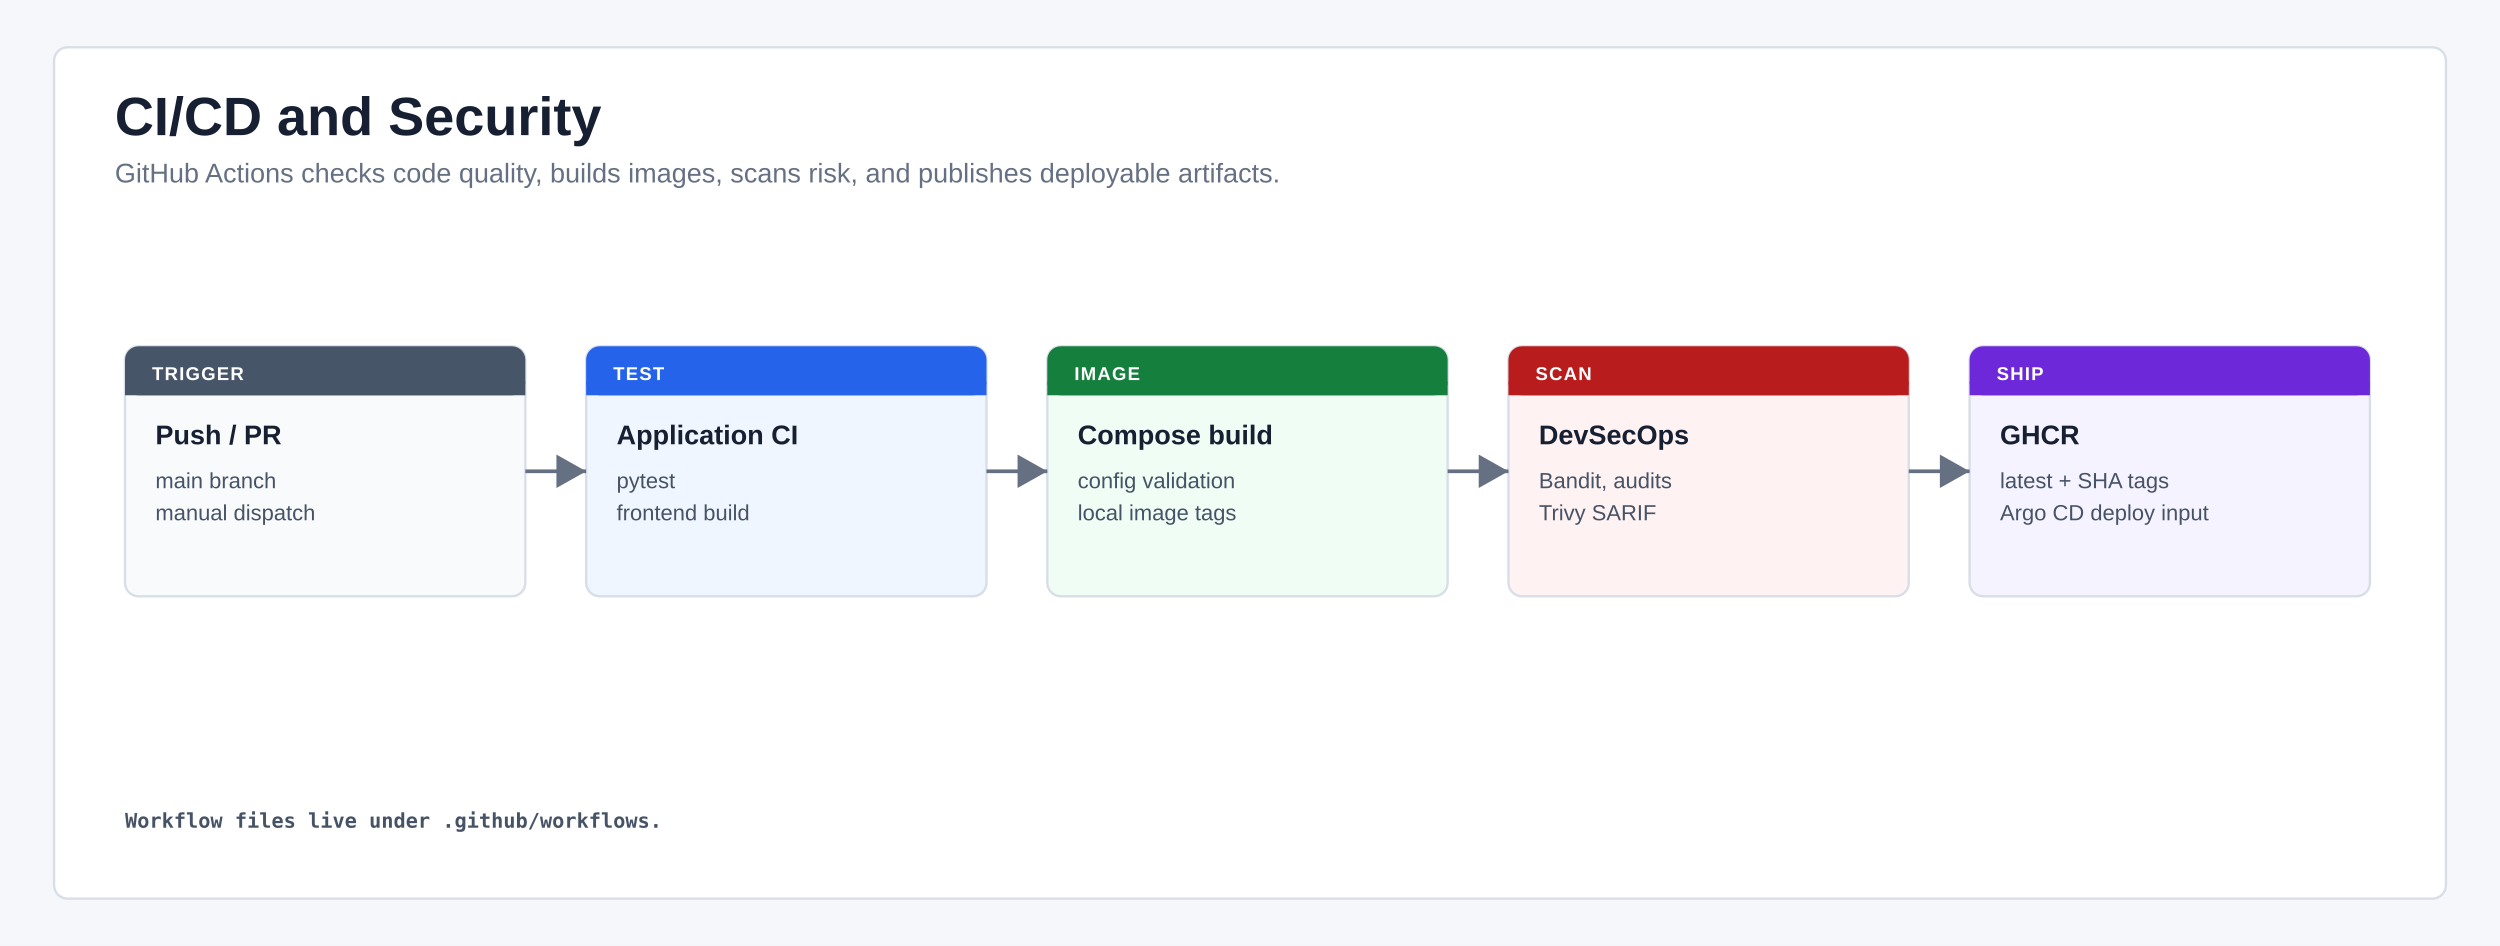
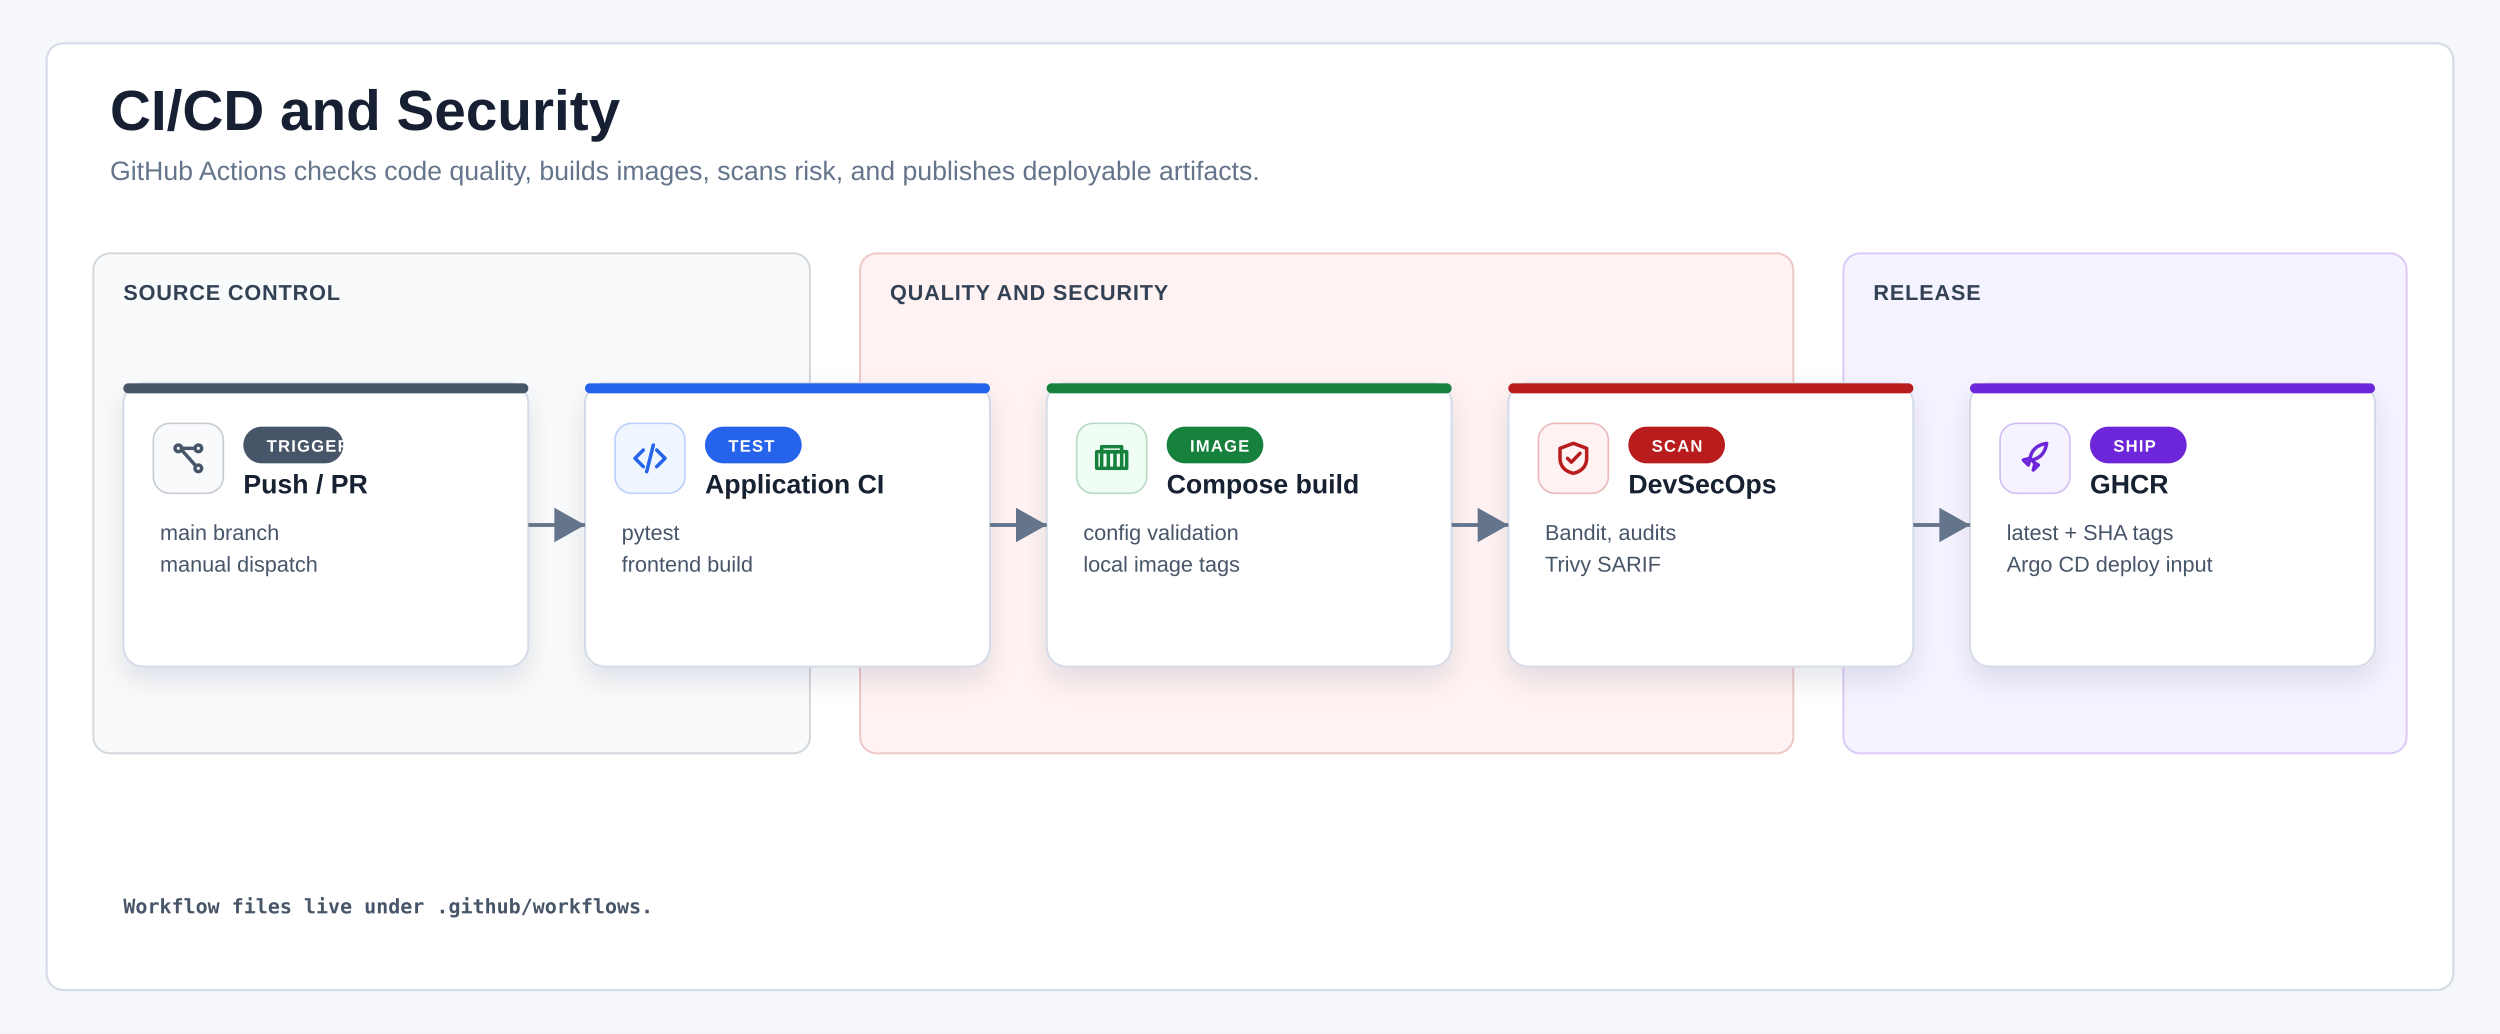
- <svg xmlns="http://www.w3.org/2000/svg" width="1480" height="560" viewBox="0 0 1480 560" role="img" aria-labelledby="title desc">
+ <svg xmlns="http://www.w3.org/2000/svg" width="1500" height="620" viewBox="0 0 1500 620" role="img" aria-labelledby="title desc">
  <defs>
    <style>
      .page { fill: #f5f7fb; }
-       .panel { fill: #ffffff; stroke: #d8dee8; stroke-width: 1.4; }
-       .title { font: 700 32px Arial, Helvetica, sans-serif; fill: #172033; }
-       .subtitle { font: 400 16px Arial, Helvetica, sans-serif; fill: #657083; }
-       .section { font: 700 15px Arial, Helvetica, sans-serif; fill: #172033; }
-       .label { font: 700 11px Arial, Helvetica, sans-serif; fill: #ffffff; letter-spacing: .7px; }
+       .canvas { fill: #ffffff; stroke: #d5dce8; stroke-width: 1.3; }
+       .title { font: 700 34px Arial, Helvetica, sans-serif; fill: #172033; }
+       .subtitle { font: 400 16px Arial, Helvetica, sans-serif; fill: #64748b; }
+       .zone-title { font: 700 13px Arial, Helvetica, sans-serif; fill: #334155; letter-spacing: .5px; }
+       .label { font: 700 10px Arial, Helvetica, sans-serif; fill: #ffffff; letter-spacing: .7px; }
      .box-title { font: 700 16px Arial, Helvetica, sans-serif; fill: #172033; }
-       .body { font: 400 13px Arial, Helvetica, sans-serif; fill: #465366; }
-       .caption { font: 600 12px Arial, Helvetica, sans-serif; fill: #657083; }
-       .mono { font: 600 12px Consolas, Menlo, monospace; fill: #465366; }
-       .arrow { stroke: #657083; stroke-width: 2.2; fill: none; marker-end: url(#arrow); }
-       .arrow-soft { stroke: #98a2b3; stroke-width: 2; fill: none; stroke-dasharray: 7 7; marker-end: url(#arrow-soft); }
+       .body { font: 400 13px Arial, Helvetica, sans-serif; fill: #475569; }
+       .caption { font: 600 12px Arial, Helvetica, sans-serif; fill: #64748b; }
+       .mono { font: 600 12px Consolas, Menlo, monospace; fill: #475569; }
+       .icon { fill: none; stroke: currentColor; stroke-width: 2.1; stroke-linecap: round; stroke-linejoin: round; }
+       .icon-fill { fill: currentColor; stroke: none; }
+       .arrow { stroke: #64748b; stroke-width: 2.3; fill: none; marker-end: url(#arrow); }
+       .arrow-soft { stroke: #94a3b8; stroke-width: 2; fill: none; stroke-dasharray: 7 7; marker-end: url(#arrow-soft); }
    </style>
    <marker id="arrow" markerWidth="11" markerHeight="11" refX="9" refY="5.5" orient="auto" markerUnits="strokeWidth">
-       <path d="M1 1 L9 5.5 L1 10 Z" fill="#657083" />
+       <path d="M1 1 L9 5.5 L1 10 Z" fill="#64748b" />
    </marker>
    <marker id="arrow-soft" markerWidth="11" markerHeight="11" refX="9" refY="5.5" orient="auto" markerUnits="strokeWidth">
-       <path d="M1 1 L9 5.5 L1 10 Z" fill="#98a2b3" />
+       <path d="M1 1 L9 5.5 L1 10 Z" fill="#94a3b8" />
    </marker>
+     <filter id="shadow" x="-20%" y="-20%" width="140%" height="150%">
+       <feDropShadow dx="0" dy="8" stdDeviation="8" flood-color="#0f172a" flood-opacity=".10" />
+     </filter>
  </defs>
  <rect class="page" width="100%" height="100%" />
-   <rect class="panel" x="32" y="28" width="1416" height="504" rx="8" />
-   <text class="title" x="68" y="80">CI/CD and Security</text>
-   <text class="subtitle" x="68" y="108">GitHub Actions checks code quality, builds images, scans risk, and publishes deployable artifacts.</text>
-   <g>
-     <rect x="74" y="205" width="237" height="148" rx="8" fill="#f8fafc" stroke="#d8dee8" stroke-width="1.4" />
-     <rect x="74" y="205" width="237" height="29" rx="8" fill="#475569" />
-     <path d="M74 226 H311 V234 H74 Z" fill="#475569" />
-     <text class="label" x="90" y="225">TRIGGER</text>
-     <text class="box-title" x="92" y="263">Push / PR</text>
-     <text class="body" x="92" y="289">main branch</text>
-     <text class="body" x="92" y="308">manual dispatch</text>
+   <rect class="canvas" x="28" y="26" width="1444" height="568" rx="10" />
+   <text class="title" x="66" y="78">CI/CD and Security</text>
+   <text class="subtitle" x="66" y="108">GitHub Actions checks code quality, builds images, scans risk, and publishes deployable artifacts.</text>
+   <rect x="56" y="152" width="430" height="300" rx="10" fill="#f8fafc" stroke="#475569" stroke-opacity=".22" stroke-width="1.2" />
+   <text class="zone-title" x="74" y="180">SOURCE CONTROL</text>
+   <rect x="516" y="152" width="560" height="300" rx="10" fill="#fef2f2" stroke="#b91c1c" stroke-opacity=".22" stroke-width="1.2" />
+   <text class="zone-title" x="534" y="180">QUALITY AND SECURITY</text>
+   <rect x="1106" y="152" width="338" height="300" rx="10" fill="#f5f3ff" stroke="#6d28d9" stroke-opacity=".22" stroke-width="1.2" />
+   <text class="zone-title" x="1124" y="180">RELEASE</text>
+   <g filter="url(#shadow)">
+     <rect x="74" y="230" width="243" height="170" rx="12" fill="#ffffff" stroke="#d5dce8" stroke-width="1.3" />
+     <rect x="74" y="230" width="243" height="6" rx="3" fill="#475569" />
+     <rect x="92" y="254" width="42" height="42" rx="10" fill="#f8fafc" stroke="#475569" stroke-opacity=".28" />
+     <g transform="translate(101 263)" style="color:#475569">
+       <circle class="icon" cx="6" cy="6" r="2" />
+       <circle class="icon" cx="18" cy="18" r="2" />
+       <circle class="icon" cx="18" cy="6" r="2" />
+       <path class="icon" d="M8 6h8M8 7l8 9" />
+     </g>
+     <rect x="146" y="256" width="60" height="22" rx="11" fill="#475569" />
+     <text class="label" x="160" y="271">TRIGGER</text>
+     <text class="box-title" x="146" y="296">Push / PR</text>
+     <text class="body" x="96" y="324">main branch</text>
+     <text class="body" x="96" y="343">manual dispatch</text>
  </g>
-   <g>
-     <rect x="347" y="205" width="237" height="148" rx="8" fill="#eff6ff" stroke="#d8dee8" stroke-width="1.4" />
-     <rect x="347" y="205" width="237" height="29" rx="8" fill="#2563eb" />
-     <path d="M347 226 H584 V234 H347 Z" fill="#2563eb" />
-     <text class="label" x="363" y="225">TEST</text>
-     <text class="box-title" x="365" y="263">Application CI</text>
-     <text class="body" x="365" y="289">pytest</text>
-     <text class="body" x="365" y="308">frontend build</text>
+   <g filter="url(#shadow)">
+     <rect x="351" y="230" width="243" height="170" rx="12" fill="#ffffff" stroke="#d5dce8" stroke-width="1.3" />
+     <rect x="351" y="230" width="243" height="6" rx="3" fill="#2563eb" />
+     <rect x="369" y="254" width="42" height="42" rx="10" fill="#eff6ff" stroke="#2563eb" stroke-opacity=".28" />
+     <g transform="translate(378 263)" style="color:#2563eb">
+       <path class="icon" d="M8 7 3 12l5 5" />
+       <path class="icon" d="m16 7 5 5-5 5" />
+       <path class="icon" d="m14 4-4 16" />
+     </g>
+     <rect x="423" y="256" width="58" height="22" rx="11" fill="#2563eb" />
+     <text class="label" x="437" y="271">TEST</text>
+     <text class="box-title" x="423" y="296">Application CI</text>
+     <text class="body" x="373" y="324">pytest</text>
+     <text class="body" x="373" y="343">frontend build</text>
  </g>
-   <g>
-     <rect x="620" y="205" width="237" height="148" rx="8" fill="#f0fdf4" stroke="#d8dee8" stroke-width="1.4" />
-     <rect x="620" y="205" width="237" height="29" rx="8" fill="#15803d" />
-     <path d="M620 226 H857 V234 H620 Z" fill="#15803d" />
-     <text class="label" x="636" y="225">IMAGE</text>
-     <text class="box-title" x="638" y="263">Compose build</text>
-     <text class="body" x="638" y="289">config validation</text>
-     <text class="body" x="638" y="308">local image tags</text>
+   <g filter="url(#shadow)">
+     <rect x="628" y="230" width="243" height="170" rx="12" fill="#ffffff" stroke="#d5dce8" stroke-width="1.3" />
+     <rect x="628" y="230" width="243" height="6" rx="3" fill="#15803d" />
+     <rect x="646" y="254" width="42" height="42" rx="10" fill="#f0fdf4" stroke="#15803d" stroke-opacity=".28" />
+     <g transform="translate(655 263)" style="color:#15803d">
+       <path class="icon" d="M3 8h18v10H3z" />
+       <path class="icon" d="M6 8v10M10 8v10M14 8v10M18 8v10" />
+       <path class="icon" d="M6 5h12v3H6z" />
+     </g>
+     <rect x="700" y="256" width="58" height="22" rx="11" fill="#15803d" />
+     <text class="label" x="714" y="271">IMAGE</text>
+     <text class="box-title" x="700" y="296">Compose build</text>
+     <text class="body" x="650" y="324">config validation</text>
+     <text class="body" x="650" y="343">local image tags</text>
  </g>
-   <g>
-     <rect x="893" y="205" width="237" height="148" rx="8" fill="#fef2f2" stroke="#d8dee8" stroke-width="1.4" />
-     <rect x="893" y="205" width="237" height="29" rx="8" fill="#b91c1c" />
-     <path d="M893 226 H1130 V234 H893 Z" fill="#b91c1c" />
-     <text class="label" x="909" y="225">SCAN</text>
-     <text class="box-title" x="911" y="263">DevSecOps</text>
-     <text class="body" x="911" y="289">Bandit, audits</text>
-     <text class="body" x="911" y="308">Trivy SARIF</text>
+   <g filter="url(#shadow)">
+     <rect x="905" y="230" width="243" height="170" rx="12" fill="#ffffff" stroke="#d5dce8" stroke-width="1.3" />
+     <rect x="905" y="230" width="243" height="6" rx="3" fill="#b91c1c" />
+     <rect x="923" y="254" width="42" height="42" rx="10" fill="#fef2f2" stroke="#b91c1c" stroke-opacity=".28" />
+     <g transform="translate(932 263)" style="color:#b91c1c">
+       <path class="icon" d="M12 3 20 6v6c0 5-3.4 8-8 9-4.6-1-8-4-8-9V6z" />
+       <path class="icon" d="m8.5 12 2.3 2.3L16 9" />
+     </g>
+     <rect x="977" y="256" width="58" height="22" rx="11" fill="#b91c1c" />
+     <text class="label" x="991" y="271">SCAN</text>
+     <text class="box-title" x="977" y="296">DevSecOps</text>
+     <text class="body" x="927" y="324">Bandit, audits</text>
+     <text class="body" x="927" y="343">Trivy SARIF</text>
  </g>
-   <g>
-     <rect x="1166" y="205" width="237" height="148" rx="8" fill="#f5f3ff" stroke="#d8dee8" stroke-width="1.4" />
-     <rect x="1166" y="205" width="237" height="29" rx="8" fill="#6d28d9" />
-     <path d="M1166 226 H1403 V234 H1166 Z" fill="#6d28d9" />
-     <text class="label" x="1182" y="225">SHIP</text>
-     <text class="box-title" x="1184" y="263">GHCR</text>
-     <text class="body" x="1184" y="289">latest + SHA tags</text>
-     <text class="body" x="1184" y="308">Argo CD deploy input</text>
+   <g filter="url(#shadow)">
+     <rect x="1182" y="230" width="243" height="170" rx="12" fill="#ffffff" stroke="#d5dce8" stroke-width="1.3" />
+     <rect x="1182" y="230" width="243" height="6" rx="3" fill="#6d28d9" />
+     <rect x="1200" y="254" width="42" height="42" rx="10" fill="#f5f3ff" stroke="#6d28d9" stroke-opacity=".28" />
+     <g transform="translate(1209 263)" style="color:#6d28d9">
+       <path class="icon" d="M12 15 9 12c1-5 4-8 10-9-1 6-4 9-9 10z" />
+       <path class="icon" d="M9 12 5 13l3 3 1-4z" />
+       <path class="icon" d="M12 15l-1 4 3-3-2-1z" />
+     </g>
+     <rect x="1254" y="256" width="58" height="22" rx="11" fill="#6d28d9" />
+     <text class="label" x="1268" y="271">SHIP</text>
+     <text class="box-title" x="1254" y="296">GHCR</text>
+     <text class="body" x="1204" y="324">latest + SHA tags</text>
+     <text class="body" x="1204" y="343">Argo CD deploy input</text>
  </g>
-   <path class="arrow" d="M311 279 L347 279" />
-   <path class="arrow" d="M584 279 L620 279" />
-   <path class="arrow" d="M857 279 L893 279" />
-   <path class="arrow" d="M1130 279 L1166 279" />
-   <text class="mono" x="74" y="490">Workflow files live under .github/workflows.</text>
+   <path class="arrow" d="M317 315 L351 315" />
+   <path class="arrow" d="M594 315 L628 315" />
+   <path class="arrow" d="M871 315 L905 315" />
+   <path class="arrow" d="M1148 315 L1182 315" />
+   <text class="mono" x="74" y="548">Workflow files live under .github/workflows.</text>
</svg>
